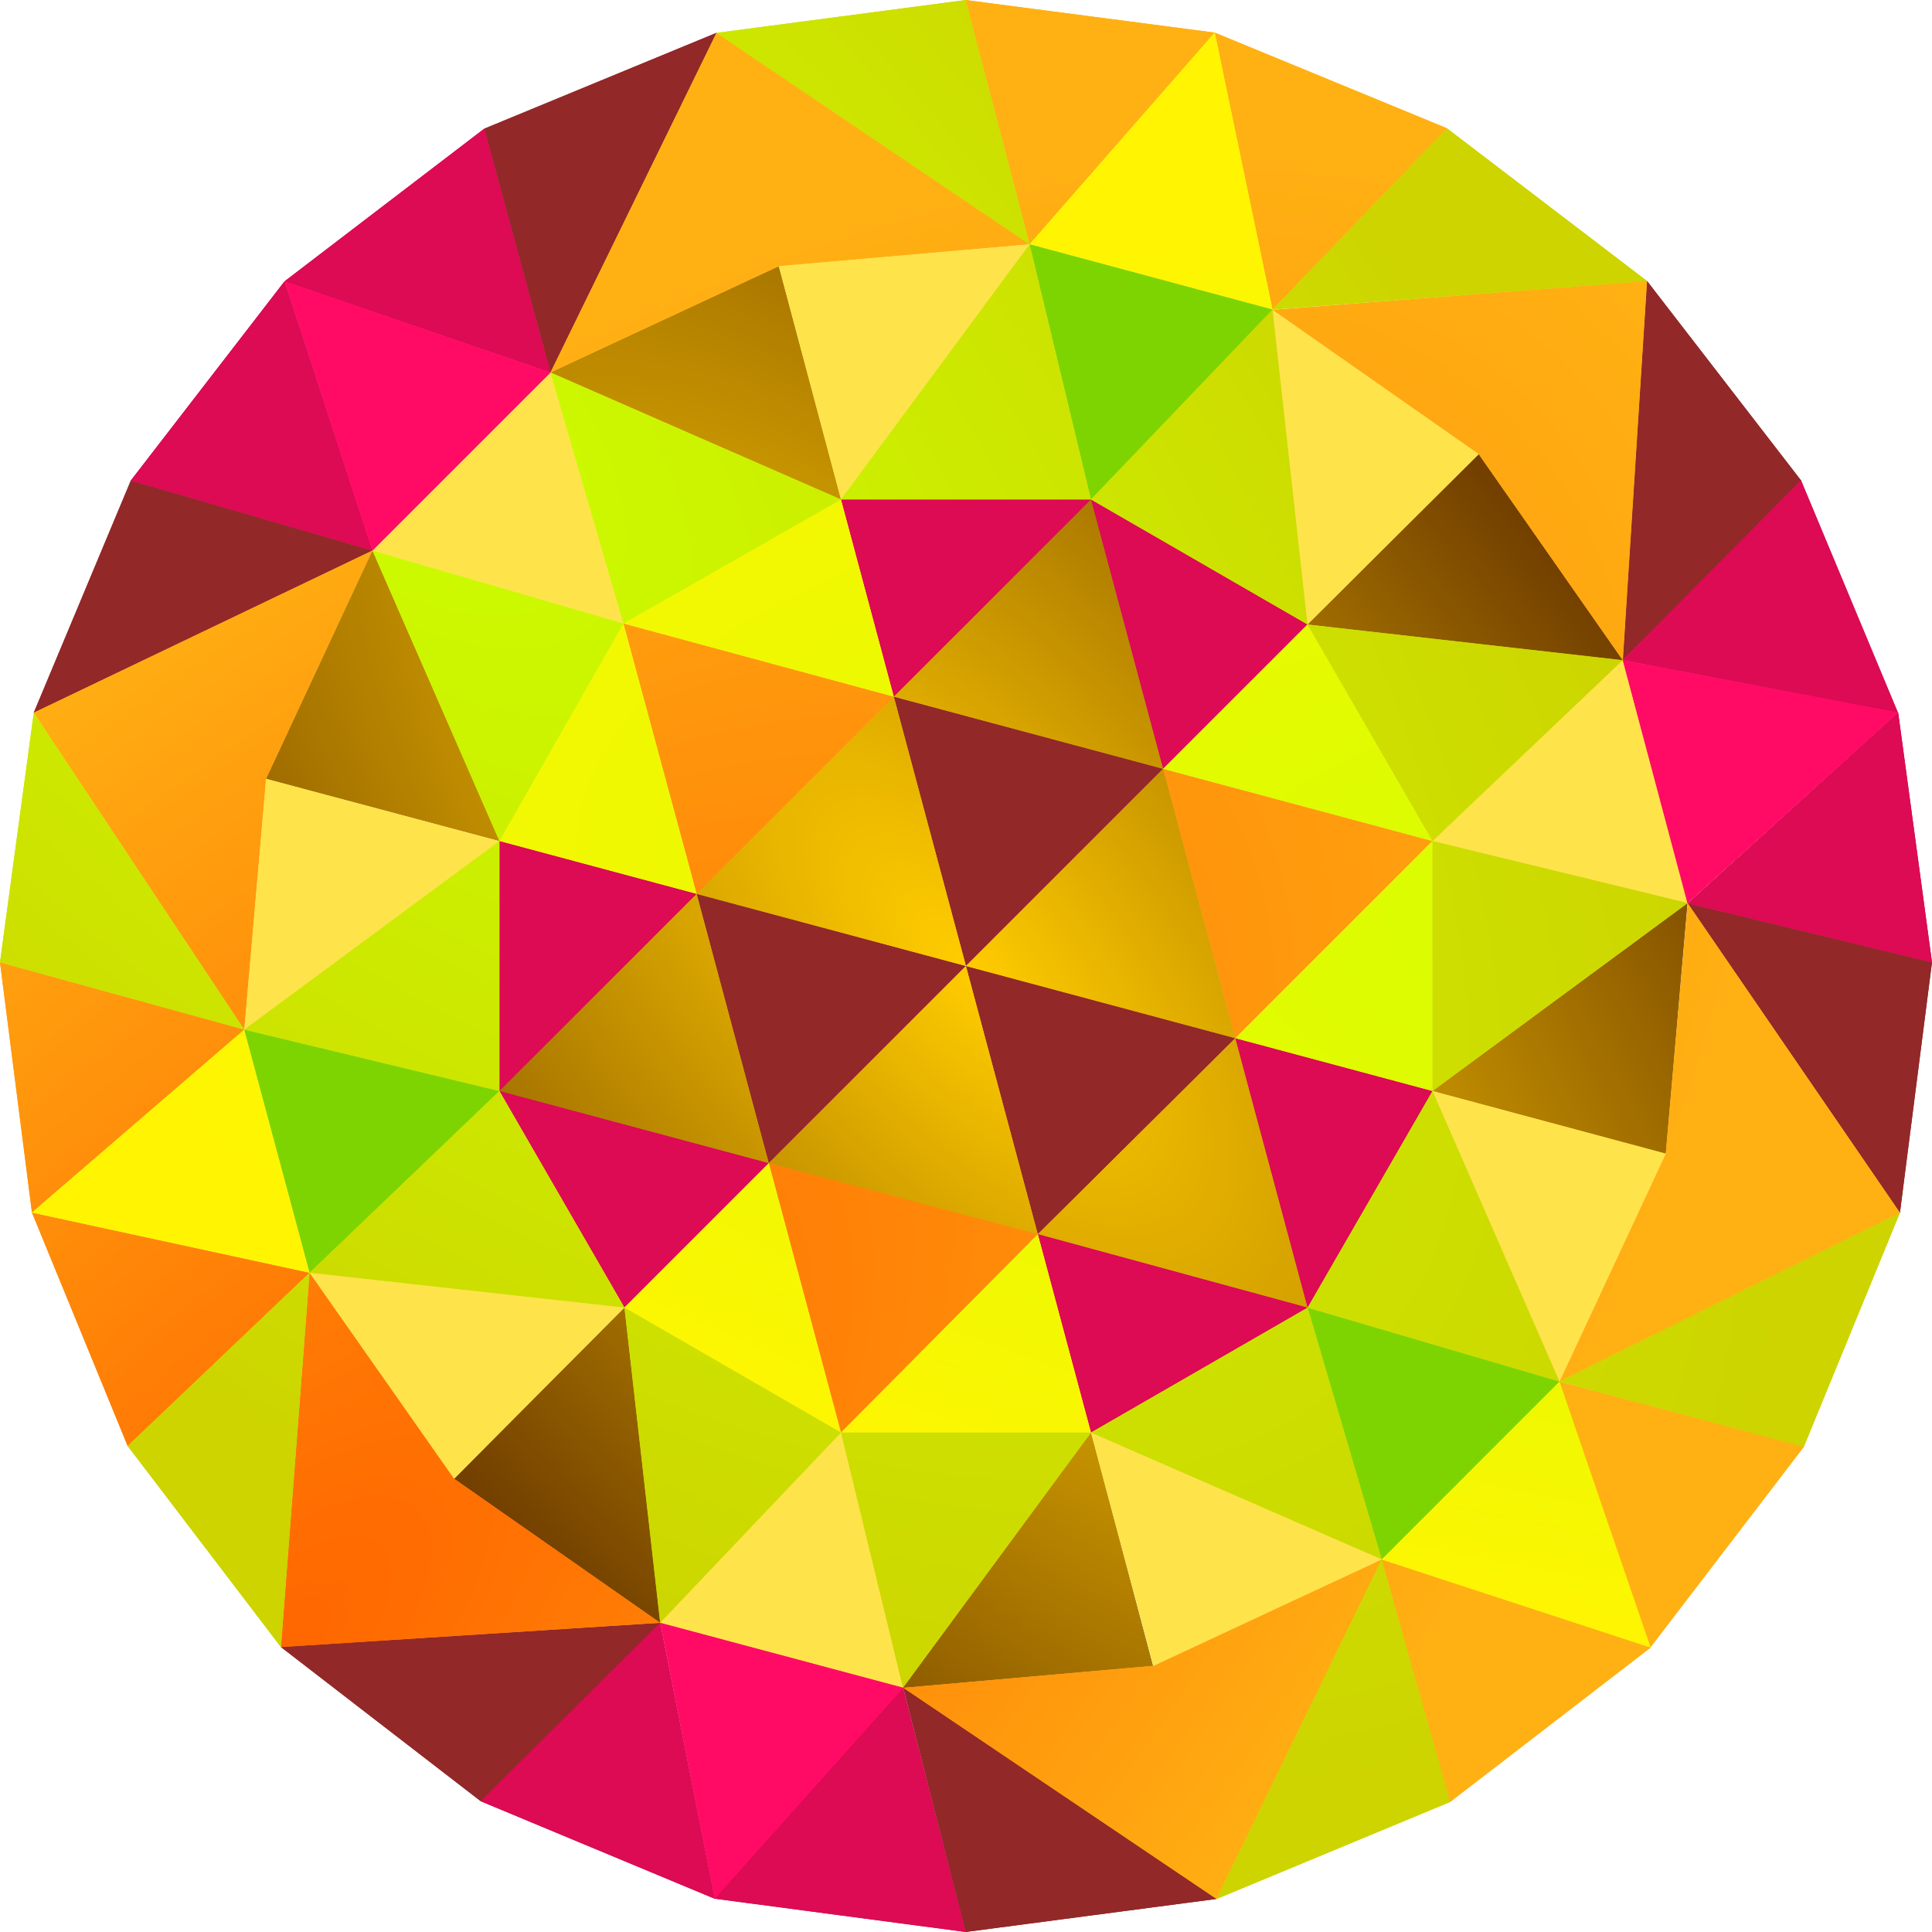
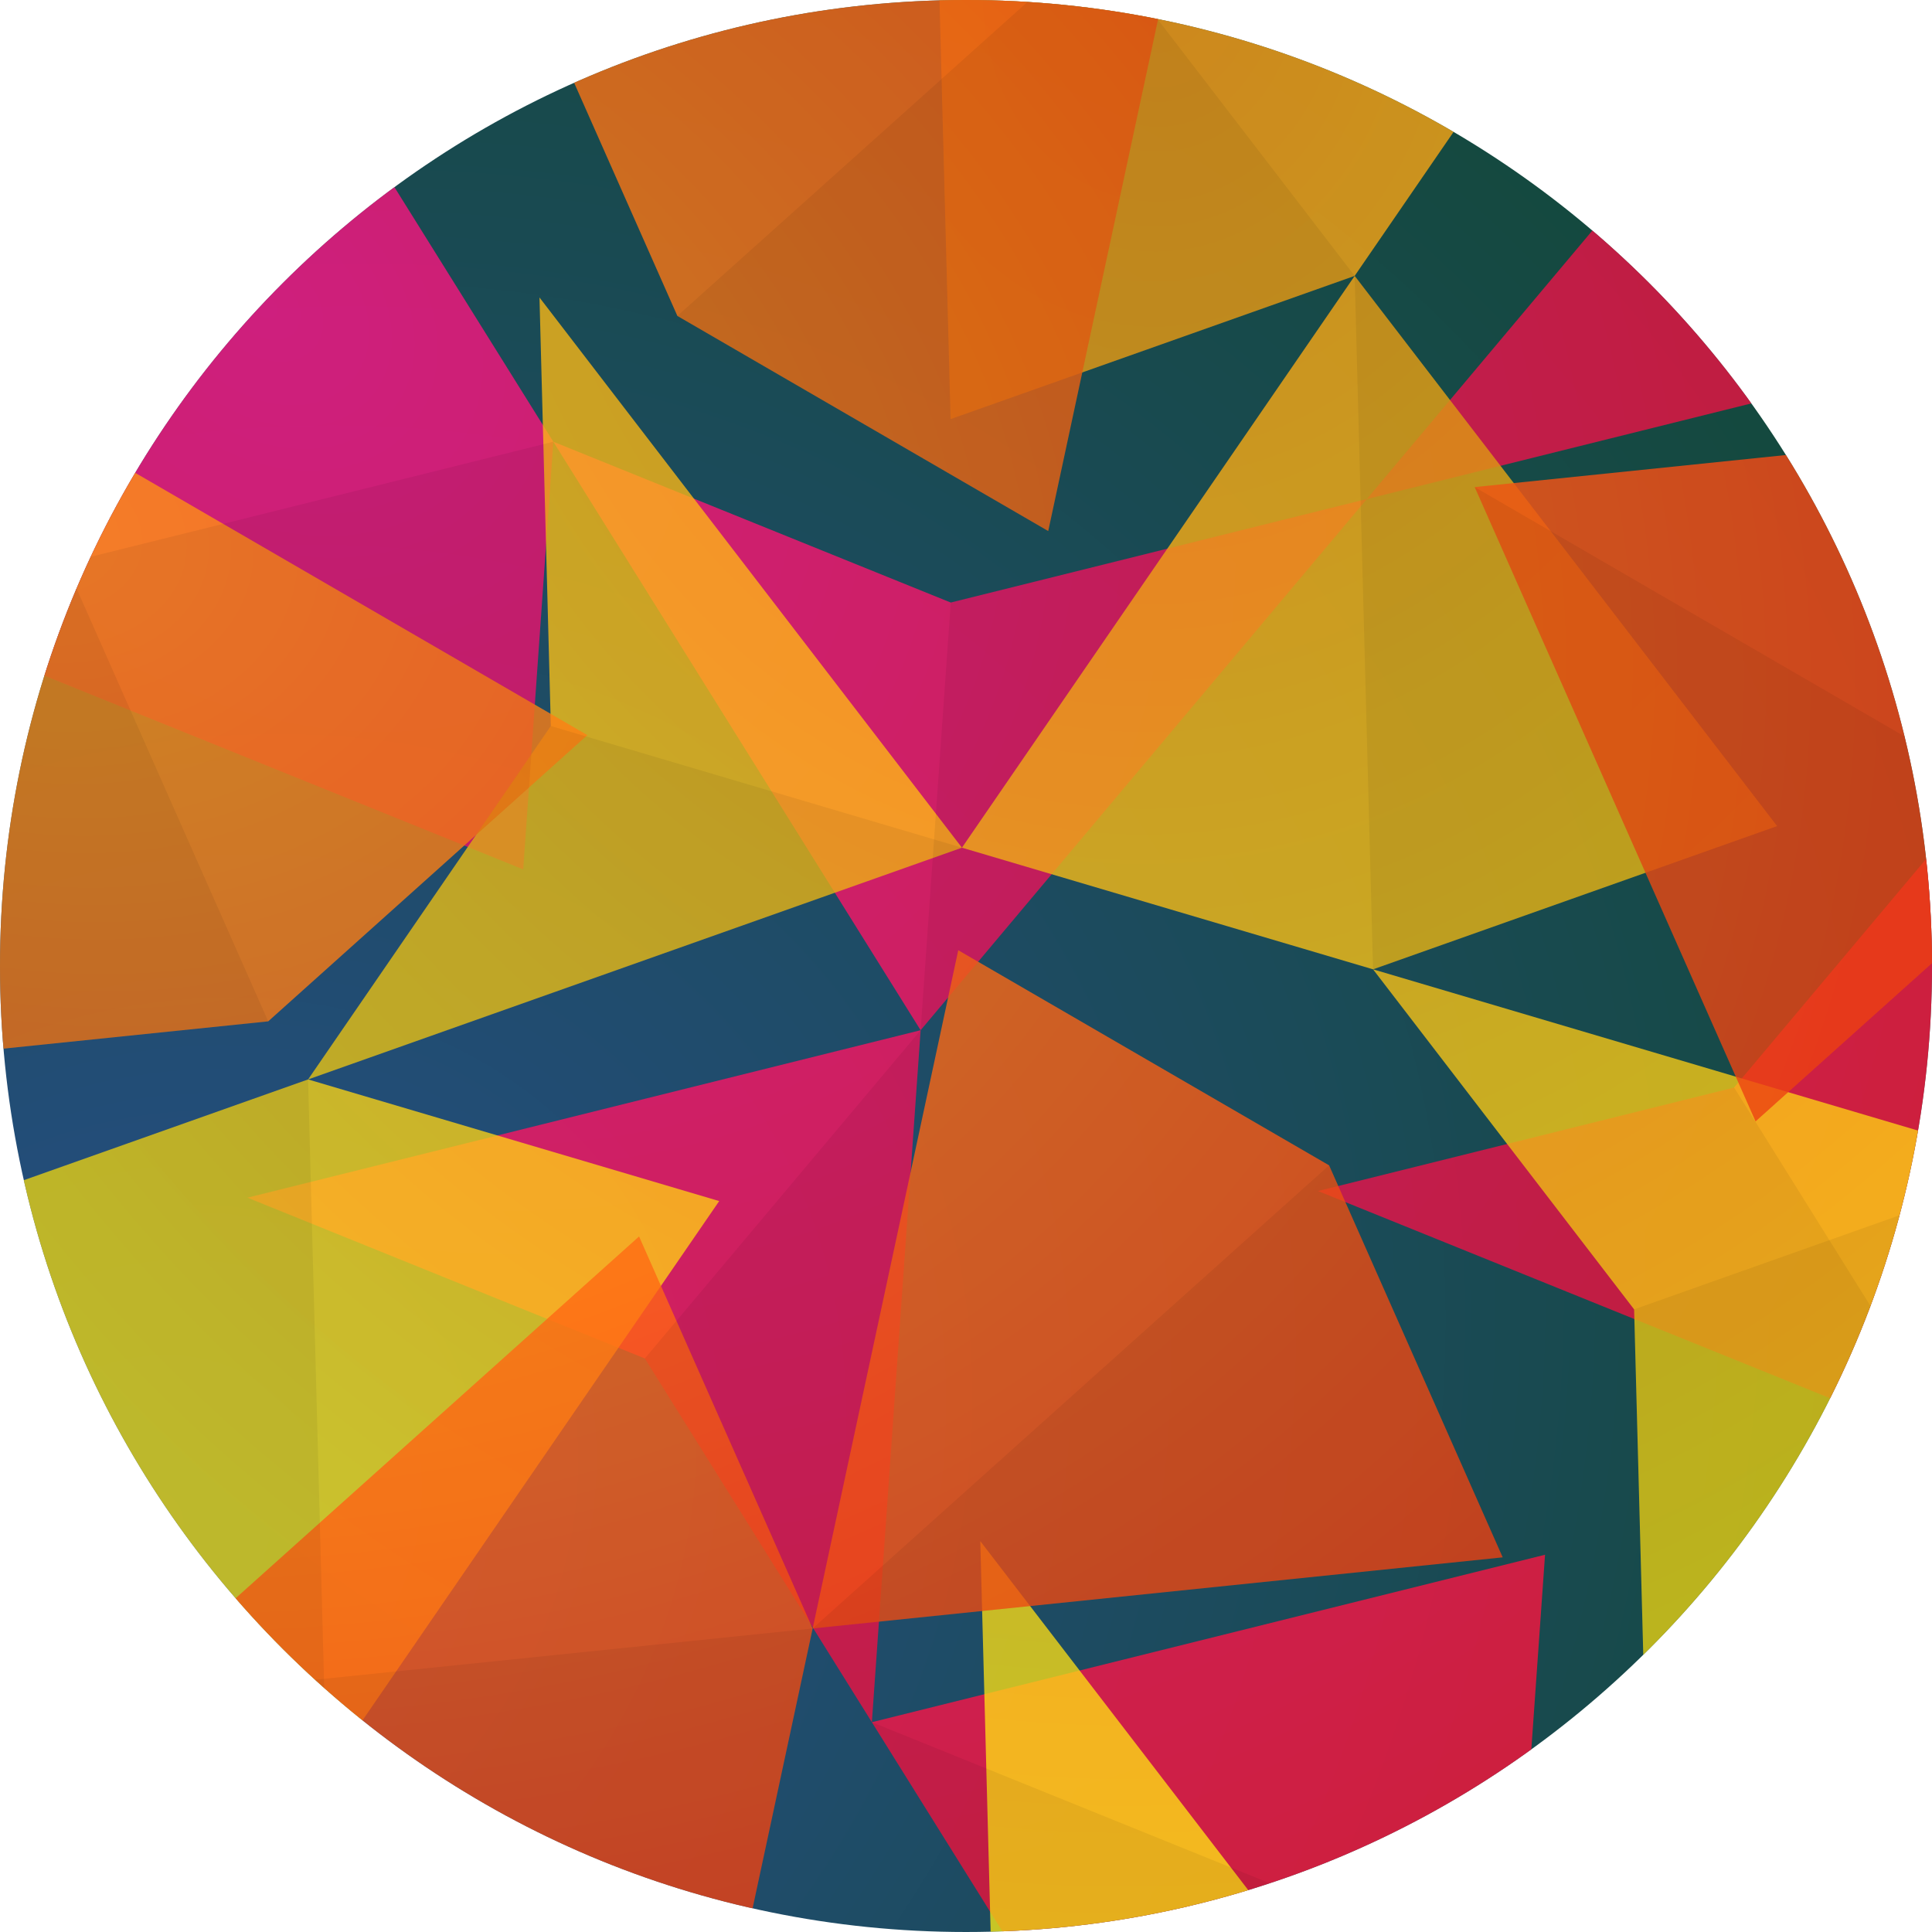
- <svg xmlns="http://www.w3.org/2000/svg" xmlns:xlink="http://www.w3.org/1999/xlink" width="99.999mm" height="100mm" viewBox="0 0 99.999 100" version="1.1" id="svg8">
+ <svg xmlns="http://www.w3.org/2000/svg" xmlns:xlink="http://www.w3.org/1999/xlink" width="120mm" height="120mm" viewBox="0 0 120 120" version="1.1" id="svg8">
  <defs id="defs2">
-     <linearGradient id="linearGradient12681">
-       <stop style="stop-color:#ffcc00;stop-opacity:1;" offset="0" id="stop12677" />
-       <stop style="stop-color:#734000;stop-opacity:1" offset="1" id="stop12679" />
+     <linearGradient id="linearGradient1788">
+       <stop id="stop1784" offset="0" style="stop-color:#ff1348;stop-opacity:1" />
+       <stop id="stop1786" offset="1" style="stop-color:#ff133a;stop-opacity:1" />
    </linearGradient>
-     <linearGradient id="linearGradient12613">
-       <stop id="stop12609" offset="0" style="stop-color:#ccff00;stop-opacity:1" />
-       <stop id="stop12611" offset="1" style="stop-color:#fff502;stop-opacity:1" />
+     <linearGradient id="linearGradient1666">
+       <stop style="stop-color:#ff1388;stop-opacity:1" offset="0" id="stop1662" />
+       <stop style="stop-color:#ff133a;stop-opacity:1" offset="1" id="stop1664" />
    </linearGradient>
-     <linearGradient id="linearGradient12595">
-       <stop style="stop-color:#ccff00;stop-opacity:1" offset="0" id="stop12591" />
-       <stop style="stop-color:#cdd400;stop-opacity:1" offset="1" id="stop12593" />
+     <linearGradient id="linearGradient1658">
+       <stop style="stop-color:#ff9813;stop-opacity:1" offset="0" id="stop1654" />
+       <stop style="stop-color:#ff4513;stop-opacity:1" offset="1" id="stop1656" />
    </linearGradient>
-     <linearGradient id="linearGradient12589">
-       <stop id="stop12585" offset="0" style="stop-color:#ff6600;stop-opacity:1" />
-       <stop id="stop12587" offset="1" style="stop-color:#ffb113;stop-opacity:1" />
+     <linearGradient id="linearGradient1650">
+       <stop style="stop-color:#ff9813;stop-opacity:1" offset="0" id="stop1646" />
+       <stop style="stop-color:#ffec13;stop-opacity:0.961" offset="1" id="stop1648" />
    </linearGradient>
-     <radialGradient xlink:href="#linearGradient12589" id="radialGradient12583" cx="91.899" cy="115.328" fx="91.899" fy="115.328" r="34.575" gradientTransform="matrix(1.414203,-1.414182,0.6603808,0.6603764,-104.1709,193.7765)" gradientUnits="userSpaceOnUse" />
-     <radialGradient xlink:href="#linearGradient12595" id="radialGradient12597" cx="125.772" cy="81.619" fx="125.772" fy="81.619" r="34.574" gradientTransform="matrix(1.357584,1.325537,-0.6406829,0.6561722,-14.41224,-126.1114)" gradientUnits="userSpaceOnUse" />
-     <radialGradient xlink:href="#linearGradient12613" id="radialGradient12607" cx="153.742" cy="146.02" fx="153.742" fy="146.02" r="29.899" gradientTransform="matrix(-2.462742,-0.2324185,0.08165994,-0.8653164,531.9488,277.8945)" gradientUnits="userSpaceOnUse" />
-     <radialGradient xlink:href="#linearGradient12681" id="radialGradient12683" cx="126.473" cy="115.598" fx="126.473" fy="115.598" r="25.436" gradientTransform="matrix(1.468895,1.678268,-0.752594,0.658703,27.6959,-172.8021)" gradientUnits="userSpaceOnUse" />
-     <radialGradient xlink:href="#linearGradient12595" id="radialGradient12597-2" cx="125.772" cy="81.619" fx="125.772" fy="81.619" r="34.574" gradientTransform="matrix(1.357584,1.325537,-0.6406829,0.6561722,-14.41224,-126.1114)" gradientUnits="userSpaceOnUse" />
-     <radialGradient xlink:href="#linearGradient12613" id="radialGradient12607-2" cx="153.742" cy="146.02" fx="153.742" fy="146.02" r="29.899" gradientTransform="matrix(-2.462742,-0.2324185,0.08165994,-0.8653164,531.9488,277.8945)" gradientUnits="userSpaceOnUse" />
-     <radialGradient xlink:href="#linearGradient12589" id="radialGradient12583-9" cx="91.899" cy="115.328" fx="91.899" fy="115.328" r="34.575" gradientTransform="matrix(1.414203,-1.414182,0.6603808,0.6603764,-104.1709,193.7765)" gradientUnits="userSpaceOnUse" />
-     <radialGradient xlink:href="#linearGradient12681" id="radialGradient12683-5" cx="126.473" cy="115.598" fx="126.473" fy="115.598" r="25.436" gradientTransform="matrix(1.468895,1.678268,-0.752594,0.658703,27.6959,-172.8021)" gradientUnits="userSpaceOnUse" />
+     <linearGradient id="linearGradient1642">
+       <stop style="stop-color:#274e89;stop-opacity:1" offset="0" id="stop1638" />
+       <stop style="stop-color:#14493e;stop-opacity:1" offset="1" id="stop1640" />
+     </linearGradient>
+     <linearGradient id="linearGradient1417">
+       <stop style="stop-color:#fbc9f6;stop-opacity:1;" offset="0" id="stop1413" />
+       <stop style="stop-color:#fbc9f6;stop-opacity:0;" offset="1" id="stop1415" />
+     </linearGradient>
+     <radialGradient xlink:href="#linearGradient1417" id="radialGradient1419" cx="-257.402" cy="380.546" fx="-257.402" fy="380.546" r="208.076" gradientTransform="matrix(1.42416,-1.442325,0.6760317,0.6675084,-54.67736,-184.3731)" gradientUnits="userSpaceOnUse" />
+     <radialGradient xlink:href="#linearGradient1642" id="radialGradient1644" cx="-200.327" cy="353.256" fx="-200.327" fy="353.256" r="247.952" gradientTransform="matrix(0.8216463,-0.6280488,0.525364,0.6872961,-221.3171,-32.29732)" gradientUnits="userSpaceOnUse" />
+     <radialGradient xlink:href="#linearGradient1658" id="radialGradient1652" cx="-60.098" cy="158.079" fx="-60.098" fy="158.079" r="158.06" gradientTransform="matrix(-0.2630484,1.556768,-1.312791,-0.2218083,131.6173,265.7382)" gradientUnits="userSpaceOnUse" />
+     <radialGradient xlink:href="#linearGradient1666" id="radialGradient1660" cx="-221.116" cy="208.178" fx="-221.116" fy="208.178" r="182.903" gradientTransform="matrix(1.312255,0.07646212,-0.05808982,0.9964612,81.13769,17.64119)" gradientUnits="userSpaceOnUse" />
+     <radialGradient xlink:href="#linearGradient1788" id="radialGradient1668" cx="-180.899" cy="154.901" fx="-180.899" fy="154.901" r="182.903" gradientTransform="matrix(1.05807,0.8844807,-0.6766006,0.8093613,115.3109,186.1105)" gradientUnits="userSpaceOnUse" />
+     <radialGradient xlink:href="#linearGradient1666" id="radialGradient1705" gradientUnits="userSpaceOnUse" gradientTransform="matrix(1.05807,0.8844807,-0.6766006,0.8093613,115.3109,186.1105)" cx="-180.899" cy="154.901" fx="-180.899" fy="154.901" r="182.903" />
+     <radialGradient xlink:href="#linearGradient1666" id="radialGradient1707" gradientUnits="userSpaceOnUse" gradientTransform="matrix(1.05807,0.8844807,-0.6766006,0.8093613,115.3109,186.1105)" cx="-180.899" cy="154.901" fx="-180.899" fy="154.901" r="182.903" />
+     <radialGradient xlink:href="#linearGradient1666" id="radialGradient1709" gradientUnits="userSpaceOnUse" gradientTransform="matrix(1.05807,0.8844807,-0.6766006,0.8093613,115.3109,186.1105)" cx="-180.899" cy="154.901" fx="-180.899" fy="154.901" r="182.903" />
+     <radialGradient xlink:href="#linearGradient1666" id="radialGradient1711" gradientUnits="userSpaceOnUse" gradientTransform="matrix(1.05807,0.8844807,-0.6766006,0.8093613,115.3109,186.1105)" cx="-180.899" cy="154.901" fx="-180.899" fy="154.901" r="182.903" />
+     <radialGradient xlink:href="#linearGradient1666" id="radialGradient1713" gradientUnits="userSpaceOnUse" gradientTransform="matrix(1.05807,0.8844807,-0.6766006,0.8093613,115.3109,186.1105)" cx="-180.899" cy="154.901" fx="-180.899" fy="154.901" r="182.903" />
+     <radialGradient xlink:href="#linearGradient1666" id="radialGradient1715" gradientUnits="userSpaceOnUse" gradientTransform="matrix(1.05807,0.8844807,-0.6766006,0.8093613,115.3109,186.1105)" cx="-180.899" cy="154.901" fx="-180.899" fy="154.901" r="182.903" />
+     <radialGradient xlink:href="#linearGradient1666" id="radialGradient1717" gradientUnits="userSpaceOnUse" gradientTransform="matrix(1.05807,0.8844807,-0.6766006,0.8093613,115.3109,186.1105)" cx="-180.899" cy="154.901" fx="-180.899" fy="154.901" r="182.903" />
+     <radialGradient xlink:href="#linearGradient1666" id="radialGradient1719" gradientUnits="userSpaceOnUse" gradientTransform="matrix(1.05807,0.8844807,-0.6766006,0.8093613,115.3109,186.1105)" cx="-180.899" cy="154.901" fx="-180.899" fy="154.901" r="182.903" />
+     <radialGradient xlink:href="#linearGradient1666" id="radialGradient1721" gradientUnits="userSpaceOnUse" gradientTransform="matrix(1.05807,0.8844807,-0.6766006,0.8093613,115.3109,186.1105)" cx="-180.899" cy="154.901" fx="-180.899" fy="154.901" r="182.903" />
+     <radialGradient xlink:href="#linearGradient1650" id="radialGradient1723" gradientUnits="userSpaceOnUse" gradientTransform="matrix(-0.2630484,1.556768,-1.312791,-0.2218083,131.6173,265.7382)" cx="-60.098" cy="158.079" fx="-60.098" fy="158.079" r="158.06" />
+     <radialGradient xlink:href="#linearGradient1650" id="radialGradient1725" gradientUnits="userSpaceOnUse" gradientTransform="matrix(-0.2630484,1.556768,-1.312791,-0.2218083,131.6173,265.7382)" cx="-60.098" cy="158.079" fx="-60.098" fy="158.079" r="158.06" />
+     <radialGradient xlink:href="#linearGradient1650" id="radialGradient1727" gradientUnits="userSpaceOnUse" gradientTransform="matrix(-0.2630484,1.556768,-1.312791,-0.2218083,131.6173,265.7382)" cx="-60.098" cy="158.079" fx="-60.098" fy="158.079" r="158.06" />
+     <radialGradient xlink:href="#linearGradient1650" id="radialGradient1729" gradientUnits="userSpaceOnUse" gradientTransform="matrix(-0.2630484,1.556768,-1.312791,-0.2218083,131.6173,265.7382)" cx="-60.098" cy="158.079" fx="-60.098" fy="158.079" r="158.06" />
+     <radialGradient xlink:href="#linearGradient1650" id="radialGradient1731" gradientUnits="userSpaceOnUse" gradientTransform="matrix(-0.2630484,1.556768,-1.312791,-0.2218083,131.6173,265.7382)" cx="-60.098" cy="158.079" fx="-60.098" fy="158.079" r="158.06" />
+     <radialGradient xlink:href="#linearGradient1650" id="radialGradient1733" gradientUnits="userSpaceOnUse" gradientTransform="matrix(-0.2630484,1.556768,-1.312791,-0.2218083,131.6173,265.7382)" cx="-60.098" cy="158.079" fx="-60.098" fy="158.079" r="158.06" />
+     <radialGradient xlink:href="#linearGradient1650" id="radialGradient1735" gradientUnits="userSpaceOnUse" gradientTransform="matrix(-0.2630484,1.556768,-1.312791,-0.2218083,131.6173,265.7382)" cx="-60.098" cy="158.079" fx="-60.098" fy="158.079" r="158.06" />
+     <radialGradient xlink:href="#linearGradient1650" id="radialGradient1737" gradientUnits="userSpaceOnUse" gradientTransform="matrix(-0.2630484,1.556768,-1.312791,-0.2218083,131.6173,265.7382)" cx="-60.098" cy="158.079" fx="-60.098" fy="158.079" r="158.06" />
+     <radialGradient xlink:href="#linearGradient1658" id="radialGradient1739" gradientUnits="userSpaceOnUse" gradientTransform="matrix(1.312255,0.07646212,-0.05808982,0.9964612,81.13769,17.64119)" cx="-221.116" cy="208.178" fx="-221.116" fy="208.178" r="182.903" />
+     <radialGradient xlink:href="#linearGradient1658" id="radialGradient1741" gradientUnits="userSpaceOnUse" gradientTransform="matrix(1.312255,0.07646212,-0.05808982,0.9964612,81.13769,17.64119)" cx="-221.116" cy="208.178" fx="-221.116" fy="208.178" r="182.903" />
+     <radialGradient xlink:href="#linearGradient1658" id="radialGradient1743" gradientUnits="userSpaceOnUse" gradientTransform="matrix(1.312255,0.07646212,-0.05808982,0.9964612,81.13769,17.64119)" cx="-221.116" cy="208.178" fx="-221.116" fy="208.178" r="182.903" />
+     <radialGradient xlink:href="#linearGradient1658" id="radialGradient1745" gradientUnits="userSpaceOnUse" gradientTransform="matrix(1.312255,0.07646212,-0.05808982,0.9964612,81.13769,17.64119)" cx="-221.116" cy="208.178" fx="-221.116" fy="208.178" r="182.903" />
+     <radialGradient xlink:href="#linearGradient1658" id="radialGradient1747" gradientUnits="userSpaceOnUse" gradientTransform="matrix(1.312255,0.07646212,-0.05808982,0.9964612,81.13769,17.64119)" cx="-221.116" cy="208.178" fx="-221.116" fy="208.178" r="182.903" />
+     <radialGradient xlink:href="#linearGradient1658" id="radialGradient1749" gradientUnits="userSpaceOnUse" gradientTransform="matrix(1.312255,0.07646212,-0.05808982,0.9964612,81.13769,17.64119)" cx="-221.116" cy="208.178" fx="-221.116" fy="208.178" r="182.903" />
+     <radialGradient xlink:href="#linearGradient1658" id="radialGradient1751" gradientUnits="userSpaceOnUse" gradientTransform="matrix(1.312255,0.07646212,-0.05808982,0.9964612,81.13769,17.64119)" cx="-221.116" cy="208.178" fx="-221.116" fy="208.178" r="182.903" />
+     <radialGradient xlink:href="#linearGradient1658" id="radialGradient1753" gradientUnits="userSpaceOnUse" gradientTransform="matrix(1.312255,0.07646212,-0.05808982,0.9964612,81.13769,17.64119)" cx="-221.116" cy="208.178" fx="-221.116" fy="208.178" r="182.903" />
+     <clipPath clipPathUnits="userSpaceOnUse" id="clipPath1960">
+       <circle style="opacity:0.782;vector-effect:none;fill:none;fill-opacity:1;stroke:#ffba00;stroke-width:0.265;stroke-linecap:butt;stroke-linejoin:miter;stroke-miterlimit:4;stroke-dasharray:none;stroke-dashoffset:0;stroke-opacity:1" id="circle1962" cx="-92.982" cy="262.982" r="124.732" />
+     </clipPath>
  </defs>
-   <g id="layer1" transform="translate(-76.47354,-65.59823)">
-     <g id="g12783" transform="matrix(1.44613,0,0,1.44613,-56.42338,-51.57181)">
-       <path id="path10637" d="m 96.582,98.22 -3.475,8.312 12.122,-5.804 z m 12.649,-12.591 2.371,8.725 5.942,-12.156 z m 7.6,27.386 2.583,9.641 7.058,-7.058 z m 9.641,2.583 7.058,-7.058 -9.641,-2.583 z m 0,0 2.572,9.599 7.07,-7.016 z m -24.519,24.376 7.165,5.528 6.414,-6.394 z m 48.895,-48.895 -0.869,13.571 6.386,-6.426 z m -26.619,50.353 2.23,8.741 8.982,-1.183 z m 28.078,-28.078 7.594,11.074 1.147,-8.961 z" style="fill:#932828;fill-opacity:1;stroke:none;stroke-width:0.1;stroke-linecap:butt;stroke-linejoin:miter;stroke-miterlimit:4;stroke-dasharray:none;stroke-opacity:1" />
-       <path id="path10639" d="m 105.229,100.728 -3.807,8.17 8.352,2.226 z m 6.373,-6.373 10.396,4.545 -2.226,-8.348 z m 5.229,18.661 9.641,2.583 -2.583,-9.641 z m 0,0 -7.057,7.058 9.641,2.583 z m 2.583,9.641 9.641,2.584 -0.012,-0.043 -2.572,-9.599 z m 7.058,-7.058 9.641,2.584 -7.069,7.015 9.656,2.629 -2.586,-9.644 v -7.3e-4 l -2.583,-9.641 z m 7.058,-7.058 -2.583,-9.64 -7.058,7.057 z m -19.282,19.282 -6.095,6.127 7.38,5.16 z m 24.448,-24.448 11.287,1.284 -5.16,-7.38 z m -7.75,28.923 -6.729,9.134 8.948,-0.786 z m 12.224,-12.224 8.346,2.248 0.777,-8.968 z" style="fill:url(#radialGradient12683);fill-opacity:1;stroke:none;stroke-width:0.1;stroke-linecap:butt;stroke-linejoin:miter;stroke-miterlimit:4;stroke-dasharray:none;stroke-opacity:1" />
-       <path id="path10675" d="m 93.107,106.532 7.534,11.343 0.781,-8.977 3.807,-8.17 z m 7.534,11.343 -8.743,-2.406 1.144,8.952 z m 16.902,-35.679 7e-5,0.003 -5.942,12.156 8.171,-3.803 8.977,-0.784 z m 11.206,7.571 6.627,-7.577 -8.917,-1.166 z m 6.627,-7.577 2.068,9.912 6.25,-6.485 z m -42.333,42.235 3.428,8.359 6.509,-6.207 z m 9.937,2.152 -1.026,13.399 7e-4,-7.1e-4 13.571,-0.869 -7.372,-5.156 z m 11.232,-23.239 2.62,9.678 7.058,-7.058 z m 23.234,-11.221 7.378,5.162 5.16,7.38 0.866,-13.579 z m -18.031,30.54 2.583,9.641 7.046,-7.1 z m 14.116,-14.116 2.583,9.641 7.057,-7.057 z m -9.301,32.893 11.209,7.556 7.1e-4,0.002 3.4e-4,-0.001 0.002,0.001 -7.1e-4,-0.002 5.91,-12.147 2.439,8.683 7.128,-5.488 0.004,0.011 0.025,-0.032 0.033,-0.026 -0.011,-0.004 5.5,-7.19 -8.756,-2.32 3.18,9.485 -9.541,-3.122 0.001,-0.003 -8.186,3.81 z m 23.483,-10.957 12.188,-6.046 -7.594,-11.074 -0.787,8.956 z" style="fill:url(#radialGradient12583);fill-opacity:1;stroke:none;stroke-width:0.1;stroke-linecap:butt;stroke-linejoin:miter;stroke-miterlimit:4;stroke-dasharray:none;stroke-opacity:1" />
-       <path id="path10685" d="m 102.082,91.093 -5.5,7.127 8.647,2.508 -3.147,-9.635 9.52,3.261 -2.371,-8.725 z m 7.693,20.027 -7.3e-4,8.953 7.057,-7.058 z m -7.3e-4,8.953 4.474,7.749 5.167,-5.166 z m 12.224,-21.174 1.891,7.057 7.059,-7.057 z m 8.949,3.67e-4 2.583,9.64 5.166,-5.166 z m -1.903,26.297 1.903,7.1 7.753,-4.471 z m 9.656,2.629 4.471,-7.753 -7.057,-1.891 z m 17.656,-29.618 -6.376,6.442 9.849,1.881 z m 3.473,8.324 -7.522,6.823 8.741,2.114 -1.211,-8.943 z m -50.727,38.961 8.364,3.485 -0.002,0.002 0.009,0.001 0.006,0.002 -7.1e-4,-0.002 8.981,1.192 -2.241,-8.742 -6.743,7.535 -1.951,-9.861 z" style="fill:#b50845;fill-opacity:1;stroke:none;stroke-width:0.1;stroke-linecap:butt;stroke-linejoin:miter;stroke-miterlimit:4;stroke-dasharray:none;stroke-opacity:1" />
-       <path id="path10687" d="m 93.043,124.423 9.937,2.153 -2.338,-8.701 z m 21.169,-21.085 9.677,2.62 -1.891,-7.057 z m 0,0 -4.438,7.787 7.057,1.891 z m 21.164,-21.148 -6.627,7.577 8.695,2.335 z m -21.128,45.633 7.75,4.474 -2.583,-9.641 z m 19.282,-19.282 9.641,2.584 -4.474,-7.75 z m 9.641,2.584 -7.057,7.057 7.057,1.891 z m -14.127,14.073 -7.045,7.1 8.948,10e-6 z m 18.67,5.274 -6.365,6.368 9.629,3.151 z" style="fill:url(#radialGradient12607);fill-opacity:1;stroke:none;stroke-width:0.1;stroke-linecap:butt;stroke-linejoin:miter;stroke-miterlimit:4;stroke-dasharray:none;stroke-opacity:1" />
-       <path id="path10859" d="m 100.642,117.875 2.338,8.701 6.795,-6.503 z m 28.108,-28.108 2.198,9.133 6.503,-6.795 z m 9.951,38.059 2.649,9.012 6.365,-6.368 z" style="fill:#7ed400;fill-opacity:1;stroke:none;stroke-width:0.1;stroke-linecap:butt;stroke-linejoin:miter;stroke-miterlimit:4;stroke-dasharray:none;stroke-opacity:1" />
-       <path id="path10861" d="m 105.229,100.728 8.983,2.609 -2.609,-8.983 z m -3.807,8.17 -0.781,8.977 9.134,-6.74 z m 18.35,-18.35 2.227,8.352 6.751,-9.133 z m -16.792,36.028 5.173,7.374 6.096,-6.128 z m 34.466,-34.46 1.251,11.258 6.128,-6.096 z m 5.726,19.008 9.136,2.231 -2.328,-8.704 z m -21.172,21.173 -6.474,6.809 8.704,2.327 z m 8.948,1e-5 2.238,8.349 8.167,-3.81 z m 12.224,-12.224 4.541,10.403 3.808,-8.164 z" style="fill:#ffe34b;fill-opacity:1;stroke:none;stroke-width:0.1;stroke-linecap:butt;stroke-linejoin:miter;stroke-miterlimit:4;stroke-dasharray:none;stroke-opacity:1" />
-       <path id="path10863" d="m 93.107,106.532 -1.209,8.937 8.743,2.406 z m 7.534,11.343 9.133,2.198 0.001,-8.948 z m 9.133,2.198 -6.795,6.503 11.269,1.246 z m 4.474,7.75 1.277,11.283 6.474,-6.809 z m 7.751,4.474 2.219,9.134 6.729,-9.134 z m 8.948,1e-5 10.406,4.539 -2.652,-9.01 z m 7.753,-4.471 9.014,2.645 8.746,2.336 3.44,-8.377 -12.186,6.041 -4.543,-10.398 z m 4.471,-7.753 9.134,-6.729 -9.135,-2.22 z m -3.7e-4,-8.948 6.809,-6.474 -11.283,-1.276 z m -4.474,-7.75 -1.253,-11.272 -6.496,6.798 z m -1.253,-11.272 13.405,-1.022 -7.156,-5.462 z m -34.464,34.474 -6.514,6.197 5.489,7.202 z m 14.564,-44.377 11.206,7.568 -2.291,-8.744 z m 11.206,7.568 -6.751,9.133 8.948,3.67e-4 z m -6.751,9.133 -10.396,-4.545 2.609,8.983 z m -7.787,4.438 -8.983,-2.609 4.546,10.392 z m 27.138,33.501 -5.909,12.152 8.365,-3.475 z" style="fill:url(#radialGradient12597);fill-opacity:1;stroke:none;stroke-width:0.1;stroke-linecap:butt;stroke-linejoin:miter;stroke-miterlimit:4;stroke-dasharray:none;stroke-opacity:1" />
-       <path id="path10917" d="m 124.219,141.431 8.976,-0.788 z" style="fill:#e9ceef;fill-opacity:1;stroke:none;stroke-width:0.1;stroke-linecap:butt;stroke-linejoin:miter;stroke-miterlimit:4;stroke-dasharray:none;stroke-opacity:1" />
-       <path id="path11203" d="m 102.083,91.092 3.147,9.635 6.373,-6.373 z m 47.897,13.559 2.316,8.7 7.541,-6.827 z m -34.446,34.457 1.946,9.874 6.751,-7.55 z" style="fill:#ff0b65;fill-opacity:1;stroke:none;stroke-width:0.1;stroke-linecap:butt;stroke-linejoin:miter;stroke-miterlimit:4;stroke-dasharray:none;stroke-opacity:1" />
-       <path id="path10637-8" d="m 96.582,98.22 -3.475,8.312 12.122,-5.804 z m 12.649,-12.591 2.371,8.725 5.942,-12.156 z m 7.6,27.386 2.583,9.641 7.058,-7.058 z m 9.641,2.583 7.058,-7.058 -9.641,-2.583 z m 0,0 2.572,9.599 7.07,-7.016 z m -24.519,24.376 7.165,5.528 6.414,-6.394 z m 48.895,-48.895 -0.869,13.571 6.386,-6.426 z m -26.619,50.353 2.23,8.741 8.982,-1.183 z m 28.078,-28.078 7.594,11.074 1.147,-8.961 z" style="fill:#932828;fill-opacity:1;stroke:none;stroke-width:0.1;stroke-linecap:butt;stroke-linejoin:miter;stroke-miterlimit:4;stroke-dasharray:none;stroke-opacity:1" />
-       <path id="path10639-4" d="m 105.229,100.728 -3.807,8.17 8.352,2.226 z m 6.373,-6.373 10.396,4.545 -2.226,-8.348 z m 5.229,18.661 9.641,2.583 -2.583,-9.641 z m 0,0 -7.057,7.058 9.641,2.583 z m 2.583,9.641 9.641,2.584 -0.012,-0.043 -2.572,-9.599 z m 7.058,-7.058 9.641,2.584 -7.069,7.015 9.656,2.629 -2.586,-9.644 v -7.9e-4 l -2.583,-9.641 z m 7.058,-7.058 -2.583,-9.64 -7.058,7.057 z m -19.282,19.282 -6.095,6.127 7.38,5.16 z m 24.448,-24.448 11.287,1.284 -5.16,-7.38 z m -7.75,28.923 -6.729,9.134 8.948,-0.786 z m 12.224,-12.224 8.346,2.248 0.777,-8.968 z" style="fill:url(#radialGradient12683-5);fill-opacity:1;stroke:none;stroke-width:0.1;stroke-linecap:butt;stroke-linejoin:miter;stroke-miterlimit:4;stroke-dasharray:none;stroke-opacity:1" />
-       <path id="path10675-8" d="m 93.107,106.532 7.534,11.343 0.781,-8.977 3.807,-8.17 z m 7.534,11.343 -8.743,-2.406 1.144,8.952 z m 16.902,-35.679 7e-5,0.003 -5.942,12.156 8.171,-3.803 8.977,-0.784 z m 11.206,7.571 6.627,-7.577 -8.917,-1.166 z m 6.627,-7.577 2.068,9.912 6.25,-6.485 z m -42.333,42.235 3.428,8.359 6.509,-6.207 z m 9.937,2.152 -1.026,13.399 6.9e-4,-7.9e-4 13.571,-0.869 -7.372,-5.156 z m 11.232,-23.239 2.62,9.678 7.058,-7.058 z m 23.234,-11.221 7.378,5.162 5.16,7.38 0.866,-13.579 z m -18.031,30.54 2.583,9.641 7.046,-7.1 z m 14.116,-14.116 2.583,9.641 7.057,-7.057 z m -9.301,32.893 11.209,7.556 7.9e-4,0.002 2.7e-4,-0.001 0.002,0.001 -8e-4,-0.002 5.91,-12.147 2.439,8.683 7.128,-5.488 0.004,0.011 0.025,-0.032 0.033,-0.026 -0.011,-0.004 5.5,-7.19 -8.756,-2.32 3.18,9.485 -9.541,-3.122 0.001,-0.003 -8.186,3.81 z m 23.483,-10.957 12.188,-6.046 -7.594,-11.074 -0.787,8.956 z" style="fill:url(#radialGradient12583-9);fill-opacity:1;stroke:none;stroke-width:0.1;stroke-linecap:butt;stroke-linejoin:miter;stroke-miterlimit:4;stroke-dasharray:none;stroke-opacity:1" />
-       <path id="path10685-8" d="m 102.082,91.093 -5.5,7.127 8.647,2.508 -3.147,-9.635 9.52,3.261 -2.371,-8.725 z m 7.693,20.027 -7.4e-4,8.953 7.057,-7.058 z m -7.4e-4,8.953 4.474,7.749 5.167,-5.166 z m 12.224,-21.174 1.891,7.057 7.059,-7.057 z m 8.949,3.71e-4 2.583,9.64 5.166,-5.166 z m -1.903,26.297 1.903,7.1 7.753,-4.471 z m 9.656,2.629 4.471,-7.753 -7.057,-1.891 z m 17.656,-29.618 -6.376,6.442 9.849,1.881 z m 3.473,8.324 -7.522,6.823 8.741,2.114 -1.211,-8.943 z m -50.727,38.961 8.364,3.485 -0.002,0.002 0.009,0.001 0.006,0.002 -7.1e-4,-0.002 8.981,1.192 -2.241,-8.742 -6.743,7.535 -1.951,-9.861 z" style="fill:#dd0a54;fill-opacity:1;stroke:none;stroke-width:0.1;stroke-linecap:butt;stroke-linejoin:miter;stroke-miterlimit:4;stroke-dasharray:none;stroke-opacity:1" />
-       <path id="path10687-3" d="m 93.043,124.423 9.937,2.153 -2.338,-8.701 z m 21.169,-21.085 9.677,2.62 -1.891,-7.057 z m 0,0 -4.438,7.787 7.057,1.891 z m 21.164,-21.148 -6.627,7.577 8.695,2.335 z m -21.128,45.633 7.75,4.474 -2.583,-9.641 z m 19.282,-19.282 9.641,2.584 -4.474,-7.75 z m 9.641,2.584 -7.057,7.057 7.057,1.891 z m -14.127,14.073 -7.045,7.1 8.948,10e-6 z m 18.67,5.274 -6.365,6.368 9.629,3.151 z" style="fill:url(#radialGradient12607-2);fill-opacity:1;stroke:none;stroke-width:0.1;stroke-linecap:butt;stroke-linejoin:miter;stroke-miterlimit:4;stroke-dasharray:none;stroke-opacity:1" />
-       <path id="path10859-9" d="m 100.642,117.875 2.338,8.701 6.795,-6.503 z m 28.108,-28.108 2.198,9.133 6.503,-6.795 z m 9.951,38.059 2.649,9.012 6.365,-6.368 z" style="fill:#7ed400;fill-opacity:1;stroke:none;stroke-width:0.1;stroke-linecap:butt;stroke-linejoin:miter;stroke-miterlimit:4;stroke-dasharray:none;stroke-opacity:1" />
-       <path id="path10861-6" d="m 105.229,100.728 8.983,2.609 -2.609,-8.983 z m -3.807,8.17 -0.781,8.977 9.134,-6.74 z m 18.35,-18.35 2.227,8.352 6.751,-9.133 z m -16.792,36.028 5.173,7.374 6.096,-6.128 z m 34.466,-34.46 1.251,11.258 6.128,-6.096 z m 5.726,19.008 9.136,2.231 -2.328,-8.704 z m -21.172,21.173 -6.474,6.809 8.704,2.327 z m 8.948,1e-5 2.238,8.349 8.167,-3.81 z m 12.224,-12.224 4.541,10.403 3.808,-8.164 z" style="fill:#ffe34b;fill-opacity:1;stroke:none;stroke-width:0.1;stroke-linecap:butt;stroke-linejoin:miter;stroke-miterlimit:4;stroke-dasharray:none;stroke-opacity:1" />
-       <path id="path10863-0" d="m 93.107,106.532 -1.209,8.937 8.743,2.406 z m 7.534,11.343 9.133,2.198 0.001,-8.948 z m 9.133,2.198 -6.795,6.503 11.269,1.246 z m 4.474,7.75 1.277,11.283 6.474,-6.809 z m 7.751,4.474 2.219,9.134 6.729,-9.134 z m 8.948,1e-5 10.406,4.539 -2.652,-9.01 z m 7.753,-4.471 9.014,2.645 8.746,2.336 3.44,-8.377 -12.186,6.041 -4.543,-10.398 z m 4.471,-7.753 9.134,-6.729 -9.135,-2.22 z m -2.6e-4,-8.948 6.809,-6.474 -11.283,-1.276 z m -4.475,-7.75 -1.253,-11.272 -6.496,6.798 z m -1.253,-11.272 13.405,-1.022 -7.156,-5.462 z m -34.464,34.474 -6.514,6.197 5.489,7.202 z m 14.564,-44.377 11.206,7.568 -2.291,-8.744 z m 11.206,7.568 -6.751,9.133 8.948,3.71e-4 z m -6.751,9.133 -10.396,-4.545 2.609,8.983 z m -7.787,4.438 -8.983,-2.609 4.546,10.392 z m 27.138,33.501 -5.909,12.152 8.365,-3.475 z" style="fill:url(#radialGradient12597-2);fill-opacity:1;stroke:none;stroke-width:0.1;stroke-linecap:butt;stroke-linejoin:miter;stroke-miterlimit:4;stroke-dasharray:none;stroke-opacity:1" />
-       <path id="path10917-7" d="m 124.219,141.431 8.976,-0.788 z" style="fill:#e9ceef;fill-opacity:1;stroke:none;stroke-width:0.1;stroke-linecap:butt;stroke-linejoin:miter;stroke-miterlimit:4;stroke-dasharray:none;stroke-opacity:1" />
-       <path id="path11203-1" d="m 102.083,91.092 3.147,9.635 6.373,-6.373 z m 47.897,13.559 2.316,8.7 7.541,-6.827 z m -34.446,34.457 1.946,9.874 6.751,-7.55 z" style="fill:#ff0b65;fill-opacity:1;stroke:none;stroke-width:0.1;stroke-linecap:butt;stroke-linejoin:miter;stroke-miterlimit:4;stroke-dasharray:none;stroke-opacity:1" />
+   <g id="layer1" transform="translate(-26.62298,-96.07433)">
+     <g id="g1958" clip-path="url(#clipPath1960)" transform="matrix(0.4810308,0,0,0.4810308,131.3502,29.57182)">
+       <rect y="13.14" x="-332.241" height="429.003" width="495.905" id="rect1313" style="opacity:1;vector-effect:none;fill:url(#radialGradient1644);fill-opacity:1;stroke:none;stroke-width:0.265;stroke-linecap:butt;stroke-linejoin:miter;stroke-miterlimit:4;stroke-dasharray:none;stroke-dashoffset:0;stroke-opacity:1" />
+       <g transform="translate(-2.41905,26.45833)" style="opacity:0.782;fill:url(#radialGradient1668);fill-opacity:1;stroke:none" id="g1301">
+         <path style="fill:url(#radialGradient1705);fill-opacity:1;stroke:none;stroke-width:0.265px;stroke-linecap:butt;stroke-linejoin:miter;stroke-opacity:1" d="m -173.158,121.866 3.891,-55.221 35.606,-42.388 47.425,75.987 z" id="path903" />
+         <path style="fill:url(#radialGradient1707);fill-opacity:1;stroke:none;stroke-width:0.265px;stroke-linecap:butt;stroke-linejoin:miter;stroke-opacity:1" d="m -15.796,312.543 -3.891,55.221 -35.606,42.388 -47.425,-75.987 z" id="path903-1" />
+         <path style="fill:url(#radialGradient1709);fill-opacity:1;stroke:none;stroke-width:0.265px;stroke-linecap:butt;stroke-linejoin:miter;stroke-opacity:1" d="m -173.158,121.866 29.31,46.962 -3.891,55.221 -83.031,-33.599 z" id="path903-1-1" />
+         <path style="fill:url(#radialGradient1711);fill-opacity:1;stroke:none;stroke-width:0.265px;stroke-linecap:butt;stroke-linejoin:miter;stroke-opacity:1" d="m 0.688,78.621 47.425,75.987 -86.922,21.623 35.607,-42.388 z" id="path901-0" />
+         <path style="fill:url(#radialGradient1713);fill-opacity:1;stroke:none;stroke-width:0.265px;stroke-linecap:butt;stroke-linejoin:miter;stroke-opacity:1" d="m -183.345,266.437 86.923,-21.622 -6.296,89.35 -29.31,-46.962 z" id="path901-4" />
+         <path style="fill:url(#radialGradient1715);fill-opacity:1;stroke:none;stroke-width:0.265px;stroke-linecap:butt;stroke-linejoin:miter;stroke-opacity:1" d="m -38.81,176.23 -57.613,68.585 -47.425,-75.986 51.316,20.765 z" id="path901-40" />
+         <path style="fill:url(#radialGradient1717);fill-opacity:1;stroke:none;stroke-width:0.265px;stroke-linecap:butt;stroke-linejoin:miter;stroke-opacity:1" d="M 44.221,209.829 37.925,299.179 -45.107,265.58 8.615,252.217 Z" id="path901-40-0" />
+         <path style="fill:url(#radialGradient1719);fill-opacity:1;stroke:none;stroke-width:0.265px;stroke-linecap:butt;stroke-linejoin:miter;stroke-opacity:1" d="m -317.693,212.073 86.923,-21.622 -6.296,89.35 -29.31,-46.962 z" id="path901-4-3" />
+         <path style="fill:url(#radialGradient1721);fill-opacity:1;stroke:none;stroke-width:0.265px;stroke-linecap:butt;stroke-linejoin:miter;stroke-opacity:1" d="m -278.195,114.464 57.613,-68.585 47.425,75.986 -51.316,-20.765 z" id="path901-4-3-5-9" />
+       </g>
+       <g transform="rotate(-5.547555,-65.14699,216.1783)" style="opacity:0.782;fill:url(#radialGradient1652);fill-opacity:1;stroke:none" id="g1290">
+         <path style="fill:url(#radialGradient1723);fill-opacity:1;stroke:none;stroke-width:0.265px;stroke-linecap:butt;stroke-linejoin:miter;stroke-opacity:1" d="m -143.847,168.828 47.425,75.987 -86.922,21.623 35.606,-42.388 z" id="path901" />
+         <path style="fill:url(#radialGradient1725);fill-opacity:1;stroke:none;stroke-width:0.265px;stroke-linecap:butt;stroke-linejoin:miter;stroke-opacity:1" d="m -278.195,114.464 53.721,-13.364 51.316,20.765 -57.613,68.585 z" id="path903-1-1-6" />
+         <path style="fill:url(#radialGradient1727);fill-opacity:1;stroke:none;stroke-width:0.265px;stroke-linecap:butt;stroke-linejoin:miter;stroke-opacity:1" d="m 8.615,252.217 -53.721,13.364 -51.316,-20.765 57.613,-68.585 z" id="path903-1-1-6-1-1-9" />
+         <path style="fill:url(#radialGradient1729);fill-opacity:1;stroke:none;stroke-width:0.265px;stroke-linecap:butt;stroke-linejoin:miter;stroke-opacity:1" d="m -45.107,265.58 83.031,33.599 -57.612,68.585 3.891,-55.221 z" id="path901-40-0-0" />
+         <path style="fill:url(#radialGradient1731);fill-opacity:1;stroke:none;stroke-width:0.265px;stroke-linecap:butt;stroke-linejoin:miter;stroke-opacity:1" d="m -3.204,133.843 -35.606,42.388 -53.721,13.363 6.296,-89.35 z" id="path903-7-8" />
+         <path style="fill:url(#radialGradient1733);fill-opacity:1;stroke:none;stroke-width:0.265px;stroke-linecap:butt;stroke-linejoin:miter;stroke-opacity:1" d="M -133.66,24.257 -79.939,10.894 -28.623,31.659 -86.235,100.244 Z" id="path903-1-0" />
+         <path style="fill:url(#radialGradient1735);fill-opacity:1;stroke:none;stroke-width:0.265px;stroke-linecap:butt;stroke-linejoin:miter;stroke-opacity:1" d="m -237.066,279.801 53.721,-13.364 51.316,20.765 -57.613,68.585 z" id="path903-1-1-6-14" />
+         <path style="fill:url(#radialGradient1737);fill-opacity:1;stroke:none;stroke-width:0.265px;stroke-linecap:butt;stroke-linejoin:miter;stroke-opacity:1" d="m -102.719,334.165 47.425,75.987 -86.922,21.623 35.606,-42.388 z" id="path901-40-0-7" />
+       </g>
+       <path id="path1905" d="m 35.506,325.637 -83.031,-33.599 53.721,-13.364 z" style="fill:#000000;fill-opacity:0.059;stroke:none;stroke-width:0.265px;stroke-linecap:butt;stroke-linejoin:miter;stroke-opacity:1" />
+       <g transform="rotate(8.084422,-209.3336,270.1437)" style="opacity:0.782;fill:url(#radialGradient1660);fill-opacity:1;stroke:none" id="g1311">
+         <path style="fill:url(#radialGradient1739);fill-opacity:1;stroke:none;stroke-width:0.265px;stroke-linecap:butt;stroke-linejoin:miter;stroke-opacity:1" d="m -147.739,224.05 -35.606,42.388 -53.721,13.363 6.296,-89.35 z" id="path903-1-1-6-1" />
+         <path style="fill:url(#radialGradient1741);fill-opacity:1;stroke:none;stroke-width:0.265px;stroke-linecap:butt;stroke-linejoin:miter;stroke-opacity:1" d="m -92.531,189.594 -51.316,-20.765 -29.31,-46.962 86.923,-21.622 z" id="path903-7" />
+         <path style="fill:url(#radialGradient1743);fill-opacity:1;stroke:none;stroke-width:0.265px;stroke-linecap:butt;stroke-linejoin:miter;stroke-opacity:1" d="M 48.112,154.608 44.221,209.829 8.615,252.217 -38.81,176.23 Z" id="path903-7-6" />
+         <path style="fill:url(#radialGradient1745);fill-opacity:1;stroke:none;stroke-width:0.265px;stroke-linecap:butt;stroke-linejoin:miter;stroke-opacity:1" d="m -96.423,244.815 51.316,20.765 29.31,46.962 -86.923,21.622 z" id="path903-1-1-6-1-1" />
+         <path style="fill:url(#radialGradient1747);fill-opacity:1;stroke:none;stroke-width:0.265px;stroke-linecap:butt;stroke-linejoin:miter;stroke-opacity:1" d="m -28.622,31.659 29.31,46.962 -3.891,55.221 -83.031,-33.599 z" id="path903-6" />
+         <path style="fill:url(#radialGradient1749);fill-opacity:1;stroke:none;stroke-width:0.265px;stroke-linecap:butt;stroke-linejoin:miter;stroke-opacity:1" d="m -278.195,114.464 47.425,75.987 -86.922,21.623 35.606,-42.388 z" id="path901-4-3-5" />
+         <path style="fill:url(#radialGradient1751);fill-opacity:1;stroke:none;stroke-width:0.265px;stroke-linecap:butt;stroke-linejoin:miter;stroke-opacity:1" d="m -173.158,121.866 -47.425,-75.987 86.922,-21.623 -35.606,42.388 z" id="path901-4-3-5-9-6" />
+         <path style="fill:url(#radialGradient1753);fill-opacity:1;stroke:none;stroke-width:0.265px;stroke-linecap:butt;stroke-linejoin:miter;stroke-opacity:1" d="m -132.029,287.203 29.31,46.962 -3.891,55.221 -83.031,-33.599 z" id="path903-6-6" />
+       </g>
+       <path id="path1872" d="m -112.782,348.522 89.1,-9.183 -22.414,-50.618 z" style="fill:#000000;fill-opacity:0.059;stroke:none;stroke-width:0.265px;stroke-linecap:butt;stroke-linejoin:miter;stroke-opacity:1" />
+       <path id="path1883" d="m -201.882,357.706 89.1,-9.183 -11.619,54.125 z" style="fill:#000000;fill-opacity:0.059;stroke:none;stroke-width:0.265px;stroke-linecap:butt;stroke-linejoin:miter;stroke-opacity:1" />
+       <path id="path1885" d="m -42.796,173.872 2.371,89.54 52.178,-18.494 z" style="fill:#000000;fill-opacity:0.059;stroke:none;stroke-width:0.265px;stroke-linecap:butt;stroke-linejoin:miter;stroke-opacity:1" />
+       <path id="path1887" d="M -6.712,307.32 45.466,288.826 -5.247,362.659 Z" style="fill:#000000;fill-opacity:0.059;stroke:none;stroke-width:0.265px;stroke-linecap:butt;stroke-linejoin:miter;stroke-opacity:1" />
+       <path id="path1889" d="M -27.298,201.145 50.183,246.086 8.97,283.045 Z" style="fill:#000000;fill-opacity:0.059;stroke:none;stroke-width:0.265px;stroke-linecap:butt;stroke-linejoin:miter;stroke-opacity:1" />
+       <path id="path1891" d="m -94.95,216.052 -3.891,55.221 57.613,-68.585 z" style="fill:#000000;fill-opacity:0.059;stroke:none;stroke-width:0.265px;stroke-linecap:butt;stroke-linejoin:miter;stroke-opacity:1" />
+       <path id="path1893" d="m -98.842,271.273 -6.296,89.35 -29.31,-46.962 z" style="fill:#000000;fill-opacity:0.059;stroke:none;stroke-width:0.265px;stroke-linecap:butt;stroke-linejoin:miter;stroke-opacity:1" />
+       <path id="path1895" d="M -93.508,247.704 -146.591,231.997 -177.933,277.629 Z" style="fill:#000000;fill-opacity:0.059;stroke:none;stroke-width:0.265px;stroke-linecap:butt;stroke-linejoin:miter;stroke-opacity:1" />
+       <path id="path1897" d="m -219.35,188.228 36.267,81.901 -55.067,5.676 z" style="fill:#000000;fill-opacity:0.059;stroke:none;stroke-width:0.265px;stroke-linecap:butt;stroke-linejoin:miter;stroke-opacity:1" />
+       <path id="path1899" d="m -177.933,277.629 2.371,89.54 -54.548,-71.046 z" style="fill:#000000;fill-opacity:0.059;stroke:none;stroke-width:0.265px;stroke-linecap:butt;stroke-linejoin:miter;stroke-opacity:1" />
+       <path id="path1901" d="m -130.25,179.045 66.685,-59.801 -18.799,87.577 z" style="fill:#000000;fill-opacity:0.059;stroke:none;stroke-width:0.265px;stroke-linecap:butt;stroke-linejoin:miter;stroke-opacity:1" />
+       <path id="path1903" d="m -5.623,160.301 51.316,20.765 -86.922,21.623 z" style="fill:#000000;fill-opacity:0.059;stroke:none;stroke-width:0.265px;stroke-linecap:butt;stroke-linejoin:miter;stroke-opacity:1" />
+       <path id="path1907" d="m -233.189,216.909 86.923,-21.622 -3.891,55.221 z" style="fill:#000000;fill-opacity:0.059;stroke:none;stroke-width:0.265px;stroke-linecap:butt;stroke-linejoin:miter;stroke-opacity:1" />
+       <path id="path1909" d="m -97.344,102.826 54.548,71.046 -52.178,18.494 z" style="fill:#000000;fill-opacity:0.059;stroke:none;stroke-width:0.265px;stroke-linecap:butt;stroke-linejoin:miter;stroke-opacity:1" />
+       <path id="path1911" d="m -105.138,360.624 83.031,33.599 -35.606,42.388 z" style="fill:#000000;fill-opacity:0.059;stroke:none;stroke-width:0.265px;stroke-linecap:butt;stroke-linejoin:miter;stroke-opacity:1" />
    </g>
  </g>
</svg>
